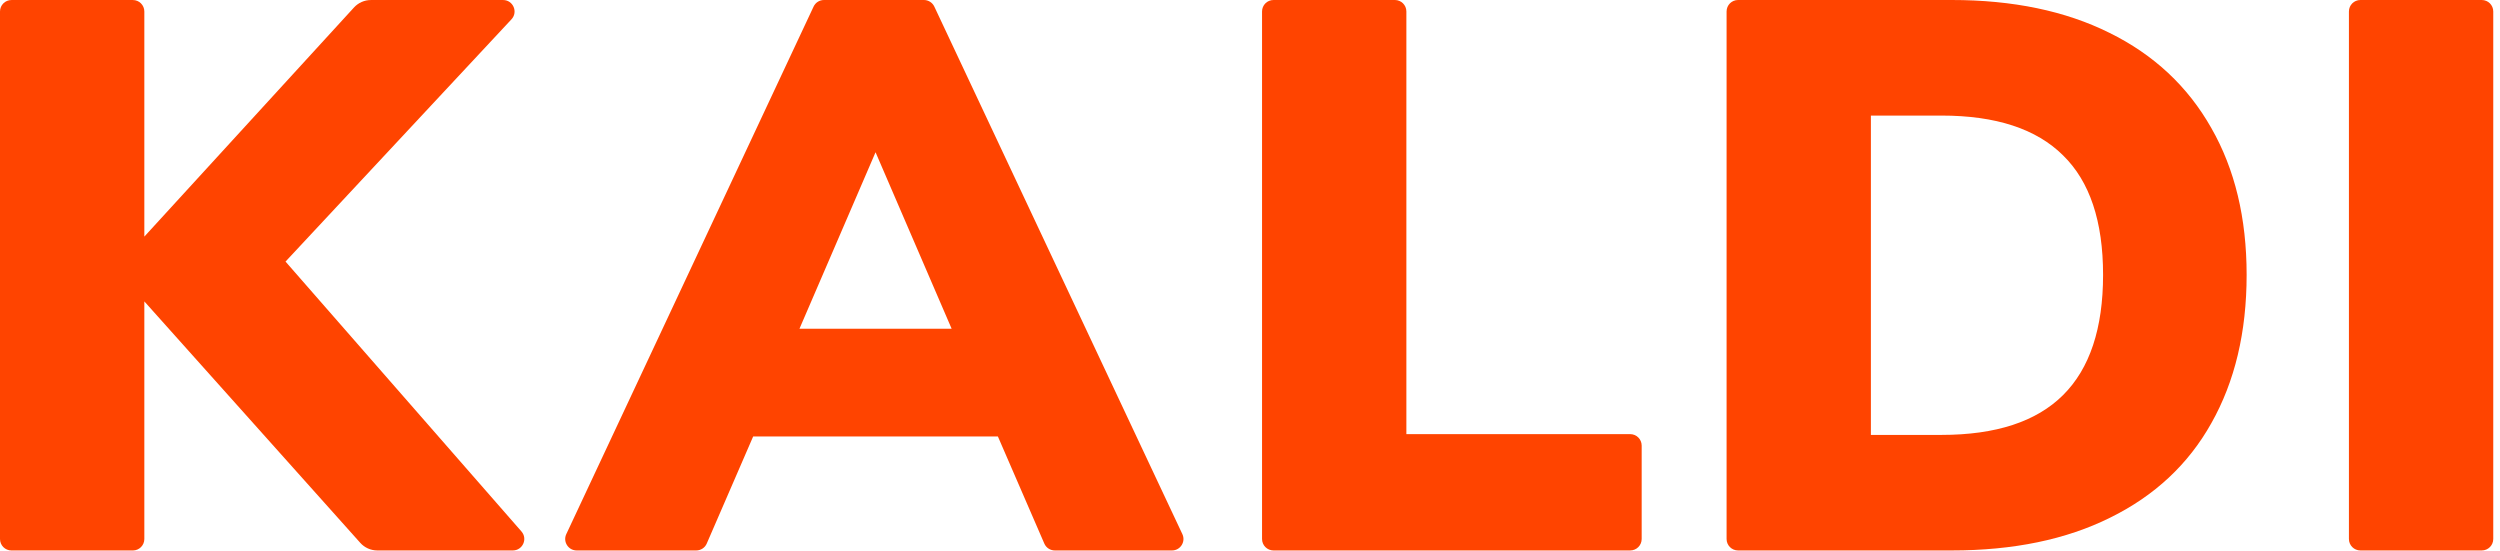
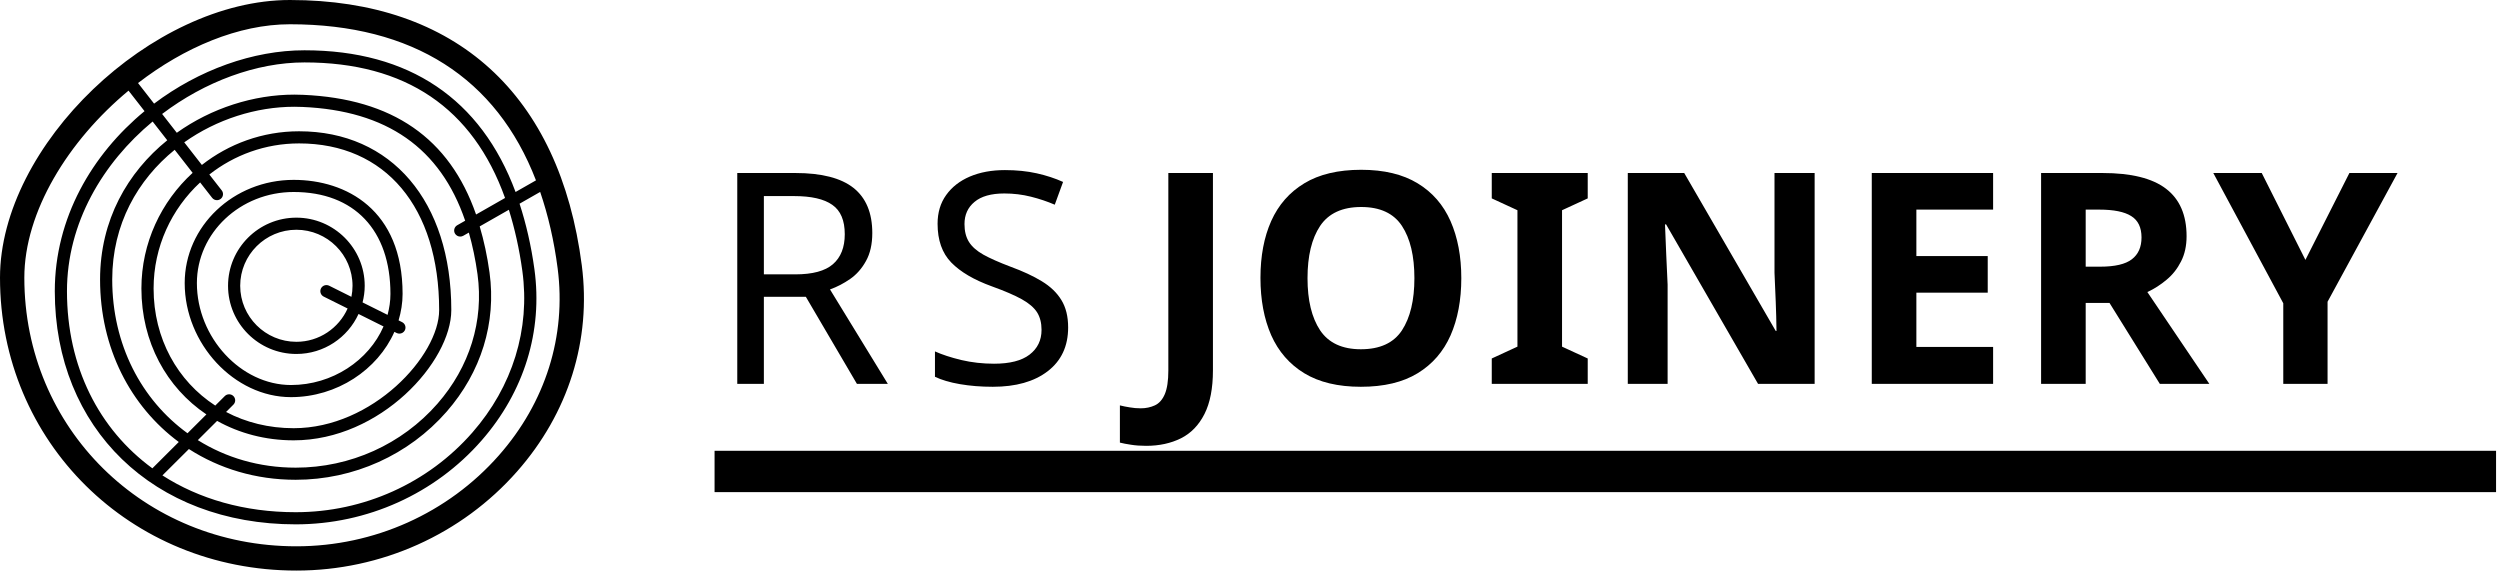
- <svg xmlns="http://www.w3.org/2000/svg" xmlns:xlink="http://www.w3.org/1999/xlink" viewBox="0 0 109 24">
-   <g transform="translate(-1470)">
-     <g style="mix-blend-mode:normal" transform="translate(1470)" fill="#f40">
-       <use xlink:href="#b" style="mix-blend-mode:normal" />
-       <use xlink:href="#c" style="mix-blend-mode:normal" />
-       <use xlink:href="#d" style="mix-blend-mode:normal" />
-       <use xlink:href="#e" style="mix-blend-mode:normal" />
-       <use xlink:href="#f" style="mix-blend-mode:normal" />
+ <svg xmlns="http://www.w3.org/2000/svg" width="254px" height="58px" viewBox="0 0 254 58" version="1.1">
+   <g id="Page-1" stroke="none" stroke-width="1" fill="none" fill-rule="evenodd">
+     <g id="Home-page" transform="translate(-21, -20)" fill="#000000">
+       <g id="Group-11" transform="translate(21, 20)">
+         <g id="Group" transform="translate(72, 9)">
+           <rect id="Rectangle" x="0.6" y="36.8" width="181" height="4.2" />
+           <g id="Group-2" font-size="30">
+             <text id="RS" font-family="AvenirNext-Regular, Avenir Next" font-weight="normal" letter-spacing="2.8">
+               <tspan x="0" y="30">RS</tspan>
+             </text>
+             <text id="JOINERY" font-family="AvenirNext-Bold, Avenir Next" font-weight="bold" letter-spacing="0.4">
+               <tspan x="44" y="30">JOINERY</tspan>
+             </text>
+           </g>
+         </g>
+         <g id="timber" fill-rule="nonzero">
+           <path d="M59.111,26.96 C56.863,9.575 46.331,0 29.457,0 C15.417,0 0,14.767 0,28.216 C0,44.901 13.227,57.97 30.111,57.97 C38.722,57.97 46.896,54.302 52.534,47.904 C57.757,41.982 60.091,34.542 59.111,26.96 Z M54.455,18.325 L52.381,19.506 C48.871,10.059 41.581,5.109 30.934,5.109 C25.7,5.109 20.195,7.11 15.655,10.53 L14.024,8.438 C18.707,4.824 24.232,2.465 29.457,2.465 C41.952,2.465 50.444,7.92 54.455,18.325 Z M46.222,23.725 C46.338,23.925 46.547,24.036 46.761,24.036 C46.866,24.036 46.971,24.01 47.067,23.955 L47.635,23.632 C48.008,24.942 48.306,26.346 48.515,27.863 C49.165,32.603 47.719,37.276 44.443,41.02 C40.833,45.147 35.584,47.514 30.043,47.514 C26.327,47.514 22.943,46.491 20.098,44.718 L22.058,42.763 C24.319,44.02 26.958,44.738 29.835,44.738 C38.676,44.738 45.852,36.732 45.852,31.507 C45.852,20.47 39.781,13.338 30.384,13.338 C26.658,13.338 23.235,14.624 20.51,16.759 L18.719,14.461 C22.013,12.124 26.026,10.847 29.905,10.847 C30.182,10.847 30.458,10.853 30.735,10.866 C39.294,11.237 44.739,15.035 47.262,22.424 L46.453,22.885 C46.158,23.054 46.056,23.43 46.222,23.725 Z M23.714,40.24 C23.473,40 23.081,40 22.84,40.24 L21.87,41.208 C18.04,38.718 15.605,34.411 15.605,29.312 C15.605,25.057 17.433,21.228 20.334,18.535 L21.554,20.1 C21.675,20.257 21.858,20.338 22.041,20.338 C22.173,20.338 22.306,20.296 22.42,20.209 C22.69,20 22.738,19.613 22.528,19.343 L21.269,17.731 C23.783,15.758 26.945,14.571 30.385,14.571 C39.164,14.571 44.618,21.061 44.618,31.507 C44.618,36.137 37.852,43.505 29.836,43.505 C27.312,43.505 24.982,42.914 22.969,41.856 L23.714,41.111 C23.955,40.871 23.955,40.482 23.714,40.24 Z M19.572,17.561 C16.382,20.484 14.367,24.662 14.367,29.312 C14.367,34.764 16.926,39.38 20.97,42.104 L19.051,44.018 C14.361,40.616 11.402,35.009 11.402,28.401 C11.402,22.766 14.007,18.261 17.747,15.22 L19.572,17.561 Z M10.167,28.402 C10.167,35.361 13.258,41.273 18.163,44.907 L15.481,47.581 C10.066,43.621 6.804,37.288 6.804,29.583 C6.804,22.659 10.436,16.559 15.507,12.347 L16.993,14.252 C12.972,17.507 10.167,22.344 10.167,28.402 Z M19.192,45.622 C22.275,47.604 25.974,48.746 30.041,48.746 C35.94,48.746 41.529,46.226 45.374,41.83 C48.888,37.813 50.438,32.793 49.737,27.696 C49.505,26.006 49.165,24.451 48.737,23.002 L51.7,21.313 C52.292,23.213 52.761,25.271 53.07,27.528 C53.883,33.443 52.08,39.272 47.993,43.945 C43.493,49.09 36.948,52.04 30.041,52.04 C24.827,52.04 20.218,50.691 16.502,48.3 L19.192,45.622 Z M48.369,21.794 C45.665,14.022 39.87,10.029 30.789,9.634 C30.495,9.622 30.2,9.614 29.907,9.614 C25.764,9.614 21.478,10.984 17.963,13.49 L16.472,11.578 C20.813,8.291 26.048,6.342 30.934,6.342 C41.21,6.342 48.037,10.973 51.313,20.114 L48.369,21.794 Z M50.678,46.276 C45.505,52.141 38.011,55.504 30.111,55.504 C14.612,55.504 2.472,43.516 2.472,28.215 C2.472,21.514 6.932,14.295 13.059,9.209 L14.685,11.294 C9.347,15.7 5.567,22.142 5.567,29.583 C5.567,43.531 15.633,53.274 30.044,53.274 C37.309,53.274 44.193,50.169 48.928,44.755 C53.253,39.811 55.16,33.636 54.298,27.362 C53.966,24.943 53.45,22.732 52.787,20.696 L54.882,19.5 C55.687,21.862 56.292,24.444 56.658,27.275 C57.55,34.145 55.424,40.893 50.678,46.276 Z M40.07,33.717 L40.303,33.834 C40.395,33.875 40.488,33.897 40.581,33.897 C40.808,33.897 41.025,33.771 41.133,33.558 C41.285,33.252 41.162,32.883 40.855,32.73 L40.496,32.55 C40.751,31.687 40.903,30.788 40.903,29.861 C40.903,21.317 35.184,18.275 29.834,18.275 C23.73,18.275 18.765,22.98 18.765,28.763 C18.765,34.935 23.809,40.349 29.558,40.349 C34.245,40.349 38.37,37.558 40.07,33.717 Z M20.004,28.763 C20.004,23.659 24.414,19.507 29.836,19.507 C35.993,19.507 39.669,23.378 39.669,29.861 C39.669,30.591 39.56,31.304 39.377,31.991 L36.837,30.725 C36.973,30.186 37.055,29.621 37.055,29.039 C37.055,25.221 33.939,22.114 30.112,22.114 C26.284,22.114 23.169,25.221 23.169,29.039 C23.169,32.858 26.284,35.963 30.112,35.963 C32.916,35.963 35.333,34.293 36.427,31.9 L38.967,33.166 C37.477,36.608 33.777,39.118 29.563,39.118 C24.469,39.116 20.004,34.28 20.004,28.763 Z M32.887,30.134 L35.317,31.344 C34.427,33.332 32.432,34.727 30.111,34.727 C26.964,34.727 24.404,32.175 24.404,29.036 C24.404,25.897 26.964,23.343 30.111,23.343 C33.257,23.343 35.817,25.896 35.817,29.036 C35.817,29.421 35.776,29.795 35.704,30.157 L33.442,29.028 C33.135,28.879 32.764,29 32.611,29.305 C32.46,29.611 32.583,29.982 32.887,30.134 Z" id="Shape" />
+         </g>
+       </g>
    </g>
  </g>
-   <defs>
-     <path id="b" d="M22.735 23.171c.283.323.053.829-.376.829h-5.907c-.285 0-.556-.121-.745-.333l-9.414-10.526v10.36c0 .276-.224.5-.5.5h-5.293c-.276 0-.5-.224-.5-.5v-23c0-.276.224-.5.5-.5h5.293c.276 0 .5.224.5.5v9.815l9.141-9.99c.19-.207.457-.325.738-.325h5.762c.437 0 .664.521.366.841l-9.851 10.563 10.287 11.767z" />
-     <path id="c" d="M45.991 24c-.199 0-.38-.118-.459-.301l-2.024-4.669h-10.67l-2.024 4.669c-.079.183-.259.301-.459.301h-5.212c-.366 0-.608-.381-.453-.712l10.782-23c.082-.176.259-.288.453-.288h4.358c.194 0 .37.112.453.287l10.815 23c.156.332-.086.713-.452.713h-5.108zm-11.135-9.668h6.635l-3.317-7.694-3.317 7.694z" />
-     <path id="d" d="M55.525 24c-.276 0-.5-.224-.5-.5v-23c0-.276.224-.5.5-.5h5.293c.276 0 .5.224.5.5v18.428h9.759c.276 0 .5.224.5.5v4.072c0 .276-.224.5-.5.5h-15.552z" />
-     <path id="e" d="M75.279.5c0-.276.224-.5.5-.5h9.315c2.667 0 4.959.477 6.874 1.43 1.938.953 3.42 2.338 4.446 4.153 1.026 1.793 1.539 3.926 1.539 6.4 0 2.496-.513 4.652-1.539 6.468-1.003 1.793-2.474 3.166-4.412 4.119-1.915.953-4.218 1.43-6.908 1.43h-9.315c-.276 0-.5-.224-.5-.5v-23zm9.37 18.462c2.371 0 4.138-.579 5.301-1.736 1.163-1.157 1.744-2.905 1.744-5.242 0-2.338-.581-4.074-1.744-5.209-1.163-1.157-2.93-1.736-5.301-1.736h-3.078v13.923h3.078z" />
-     <path id="f" d="M102.913 24c-.276 0-.5-.224-.5-.5v-23c0-.276.224-.5.5-.5h5.293c.276 0 .5.224.5.5v23c0 .276-.224.5-.5.5h-5.293z" />
-   </defs>
</svg>
